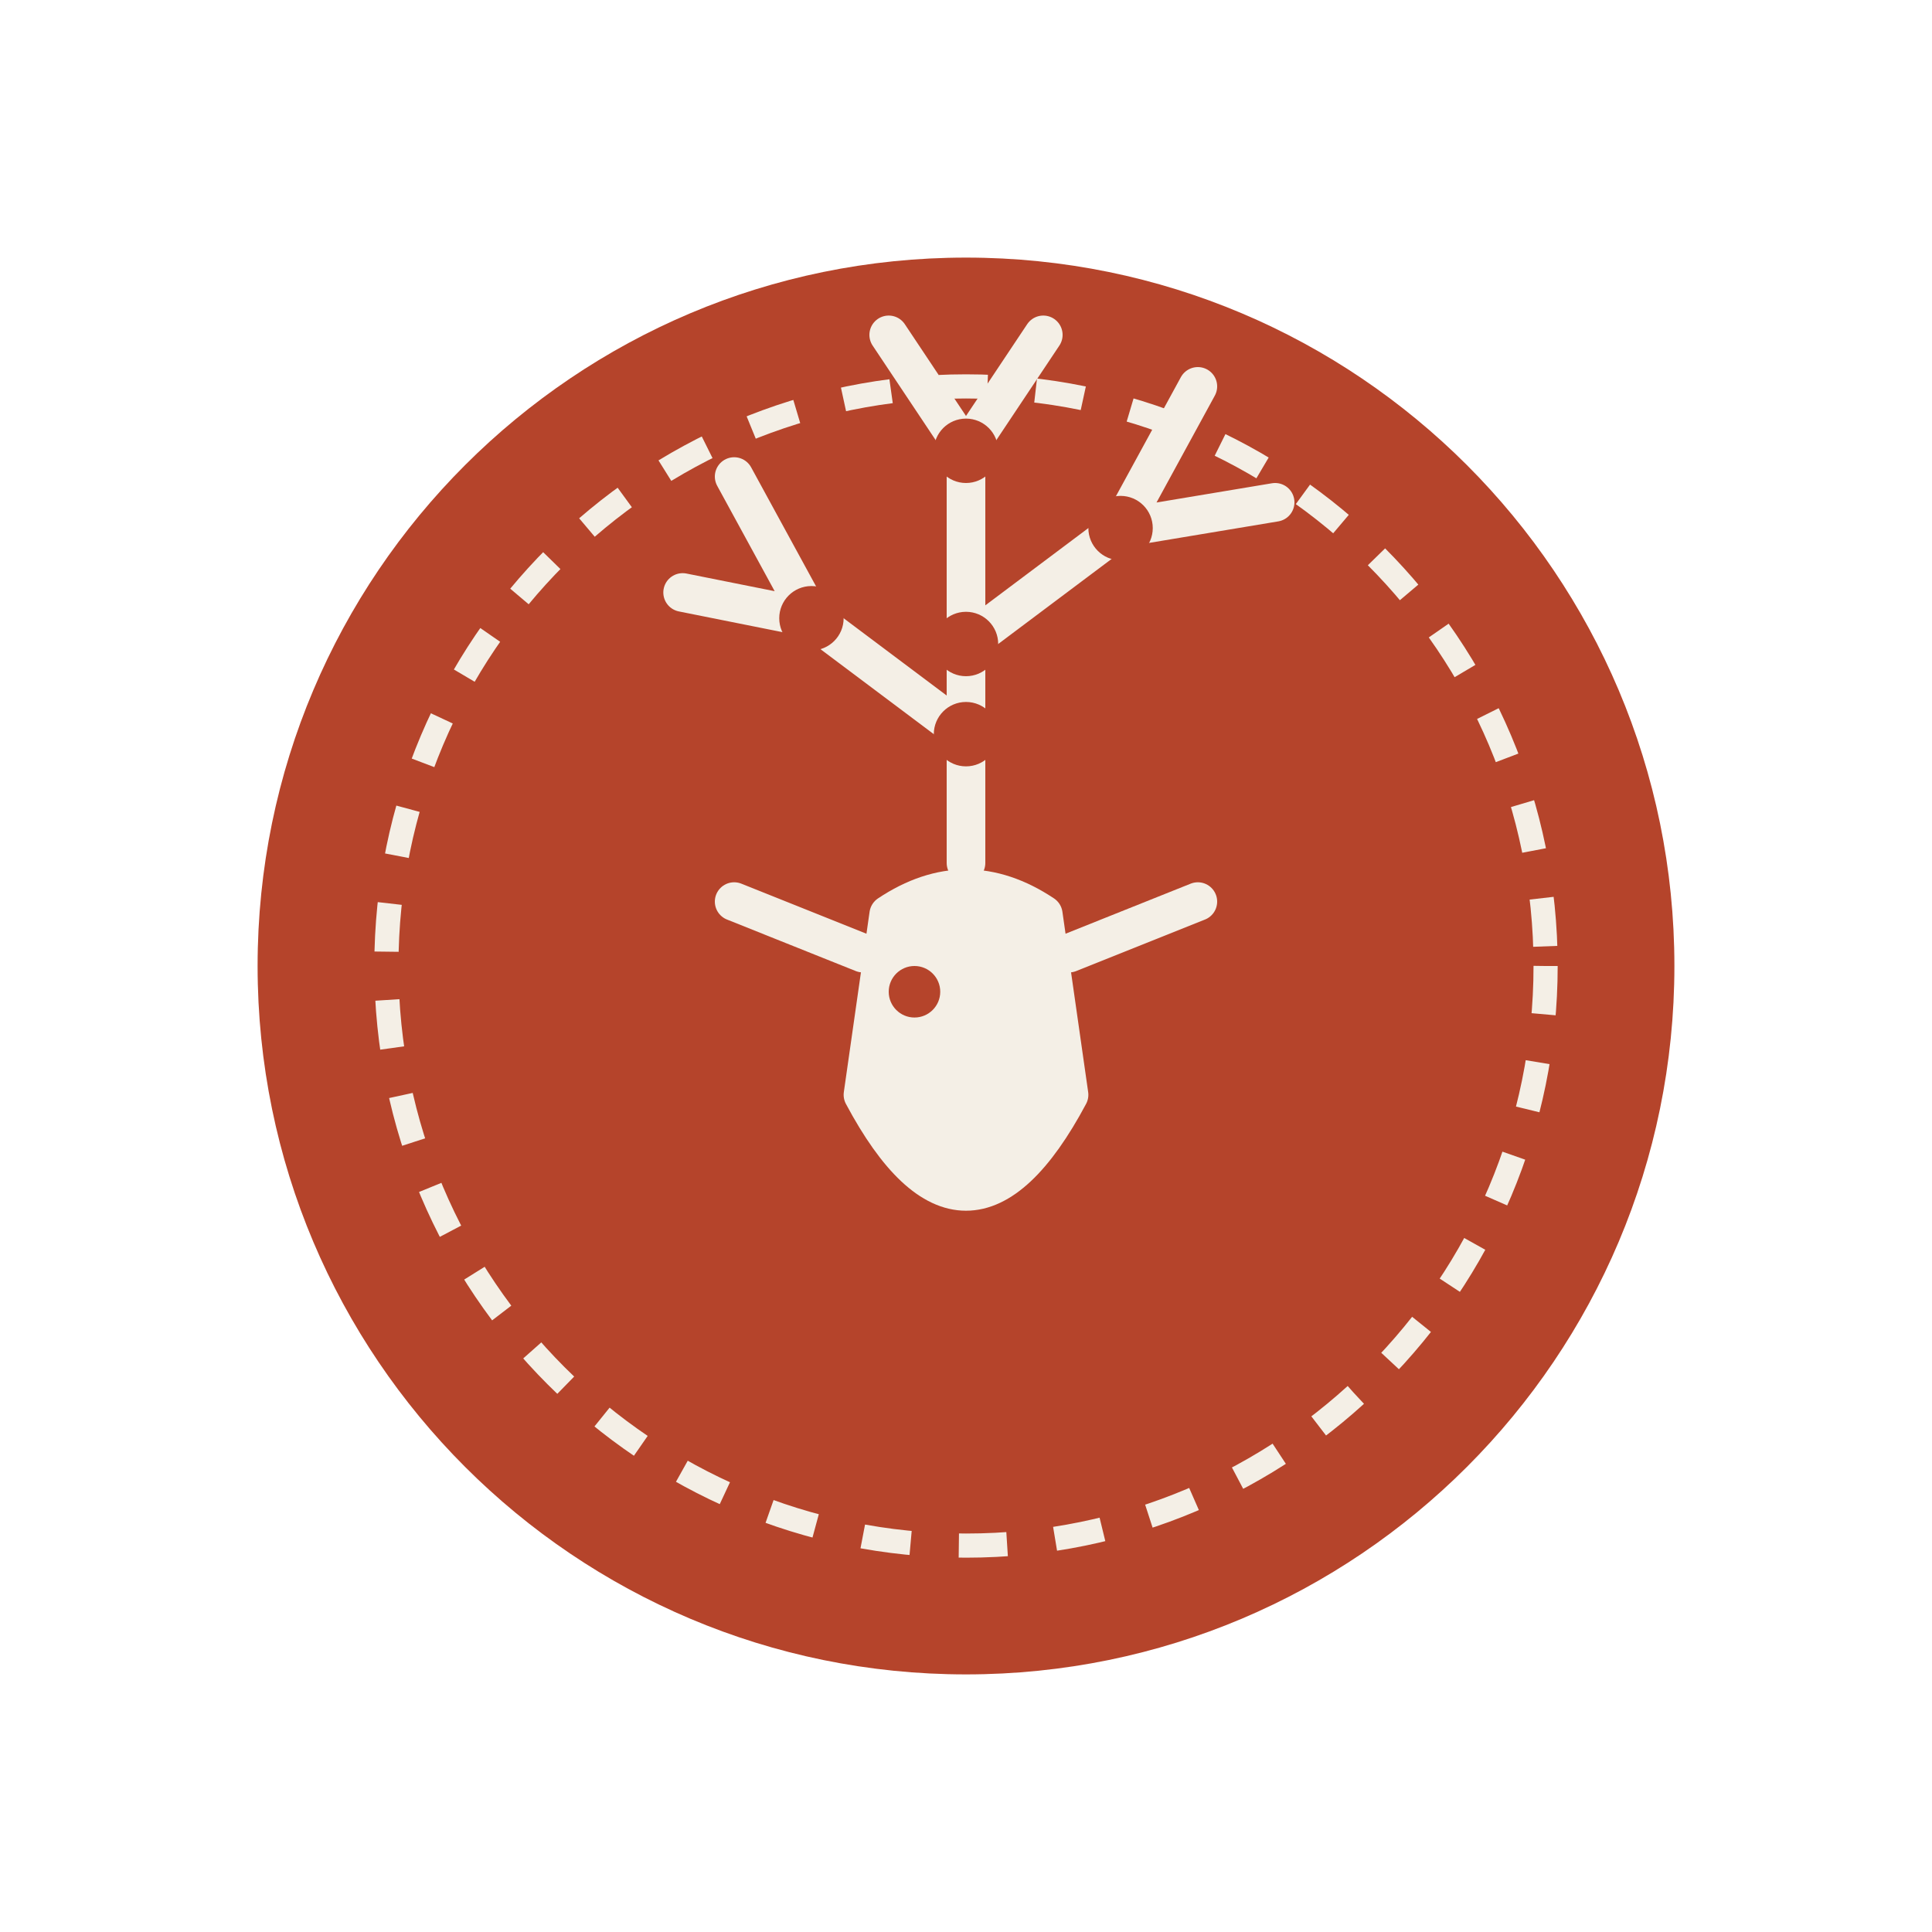
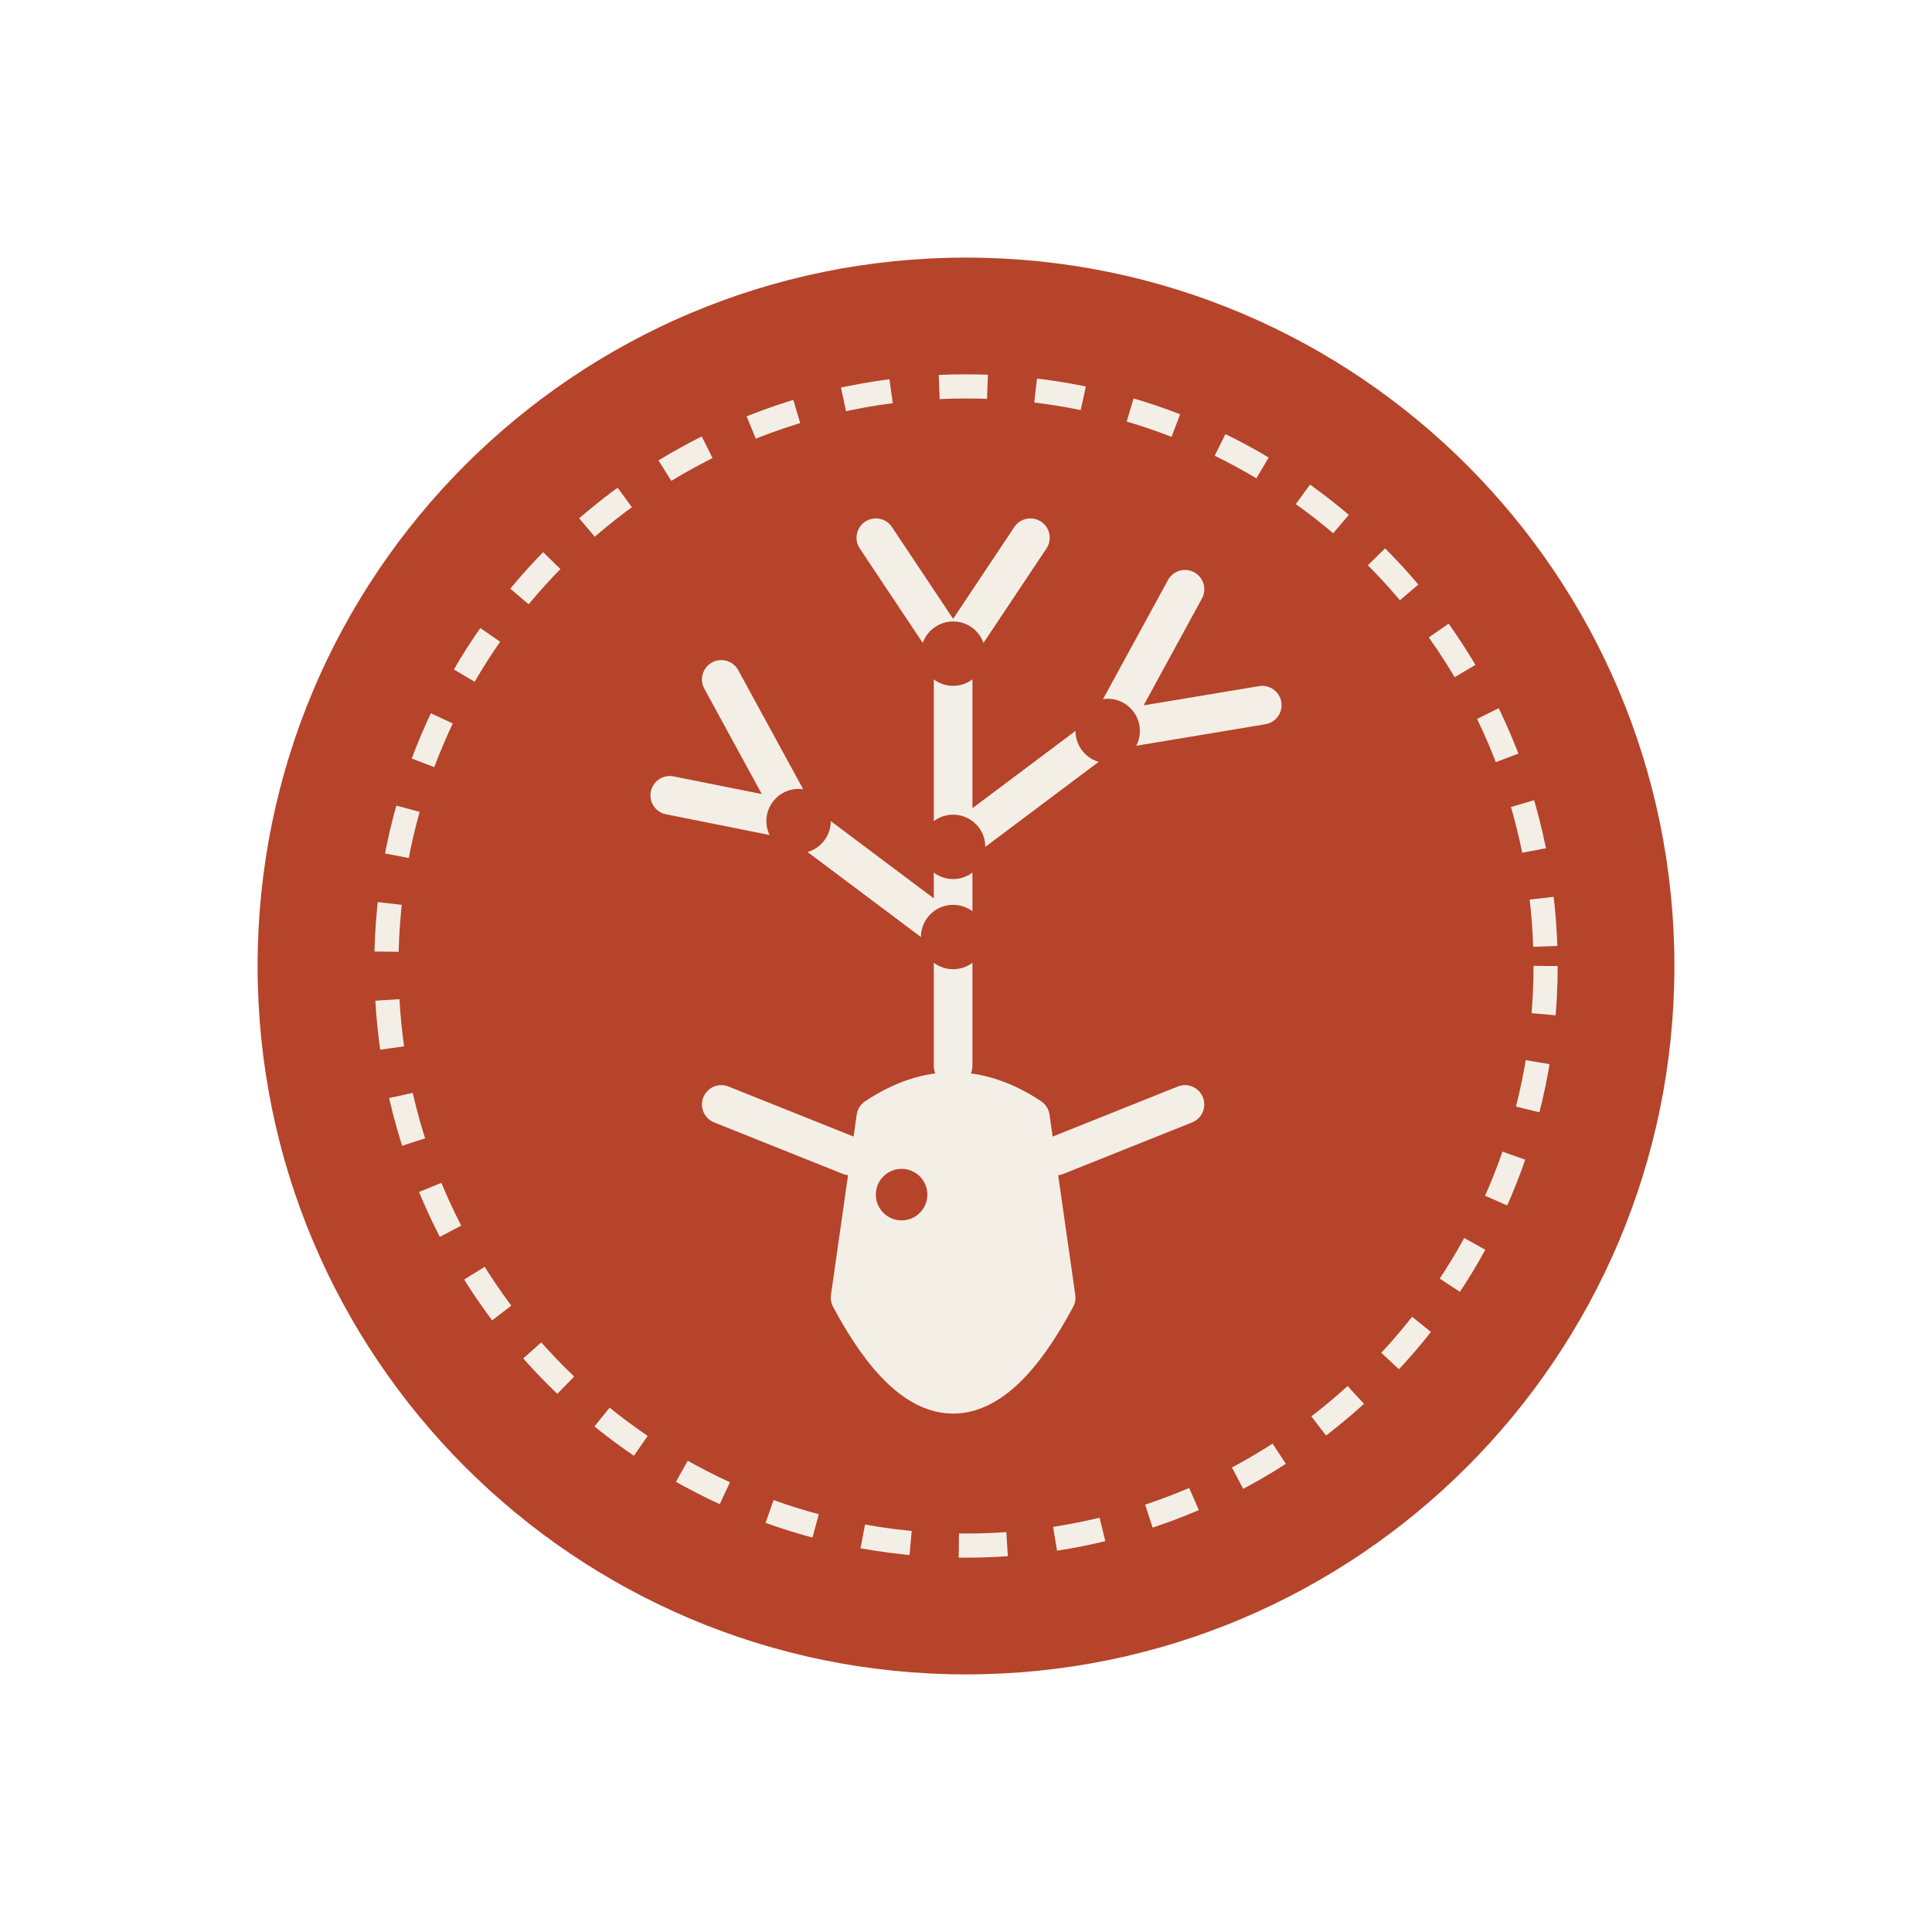
<svg xmlns="http://www.w3.org/2000/svg" viewBox="0 0 240 240" width="240" height="240">
  <circle cx="120" cy="120" r="88" fill="#B5442B" />
  <circle cx="120" cy="120" r="72" fill="none" stroke="#F4EFE6" stroke-width="3" stroke-dasharray="6 6" />
-   <g transform="translate(120 120) scale(0.8) translate(-120 -120)">
+   <g transform="translate(-1.6 25.2) translate(120 120) scale(0.8) translate(-120 -120)">
    <g fill="#F4EFE6" stroke="#F4EFE6" stroke-width="6" stroke-linecap="round" stroke-linejoin="round">
      <path d="M104 140 Q120 170 136 140 L132 112 Q120 104 108 112 Z" />
      <path fill="none" d="M104 118 L84 110 M136 118 L156 110 M120 104 L120 40 M120 84 L96 66 L84 44 M120 70 L144 52 L156 30 M96 66 L76 62 M144 52 L168 48 M120 40 L108 22 M120 40 L132 22" />
    </g>
    <g fill="#B5442B">
      <circle cx="120" cy="84" r="5" />
      <circle cx="120" cy="70" r="5" />
      <circle cx="96" cy="66" r="5" />
      <circle cx="144" cy="52" r="5" />
      <circle cx="120" cy="40" r="5" />
      <circle cx="112" cy="124" r="4" />
    </g>
  </g>
</svg>
